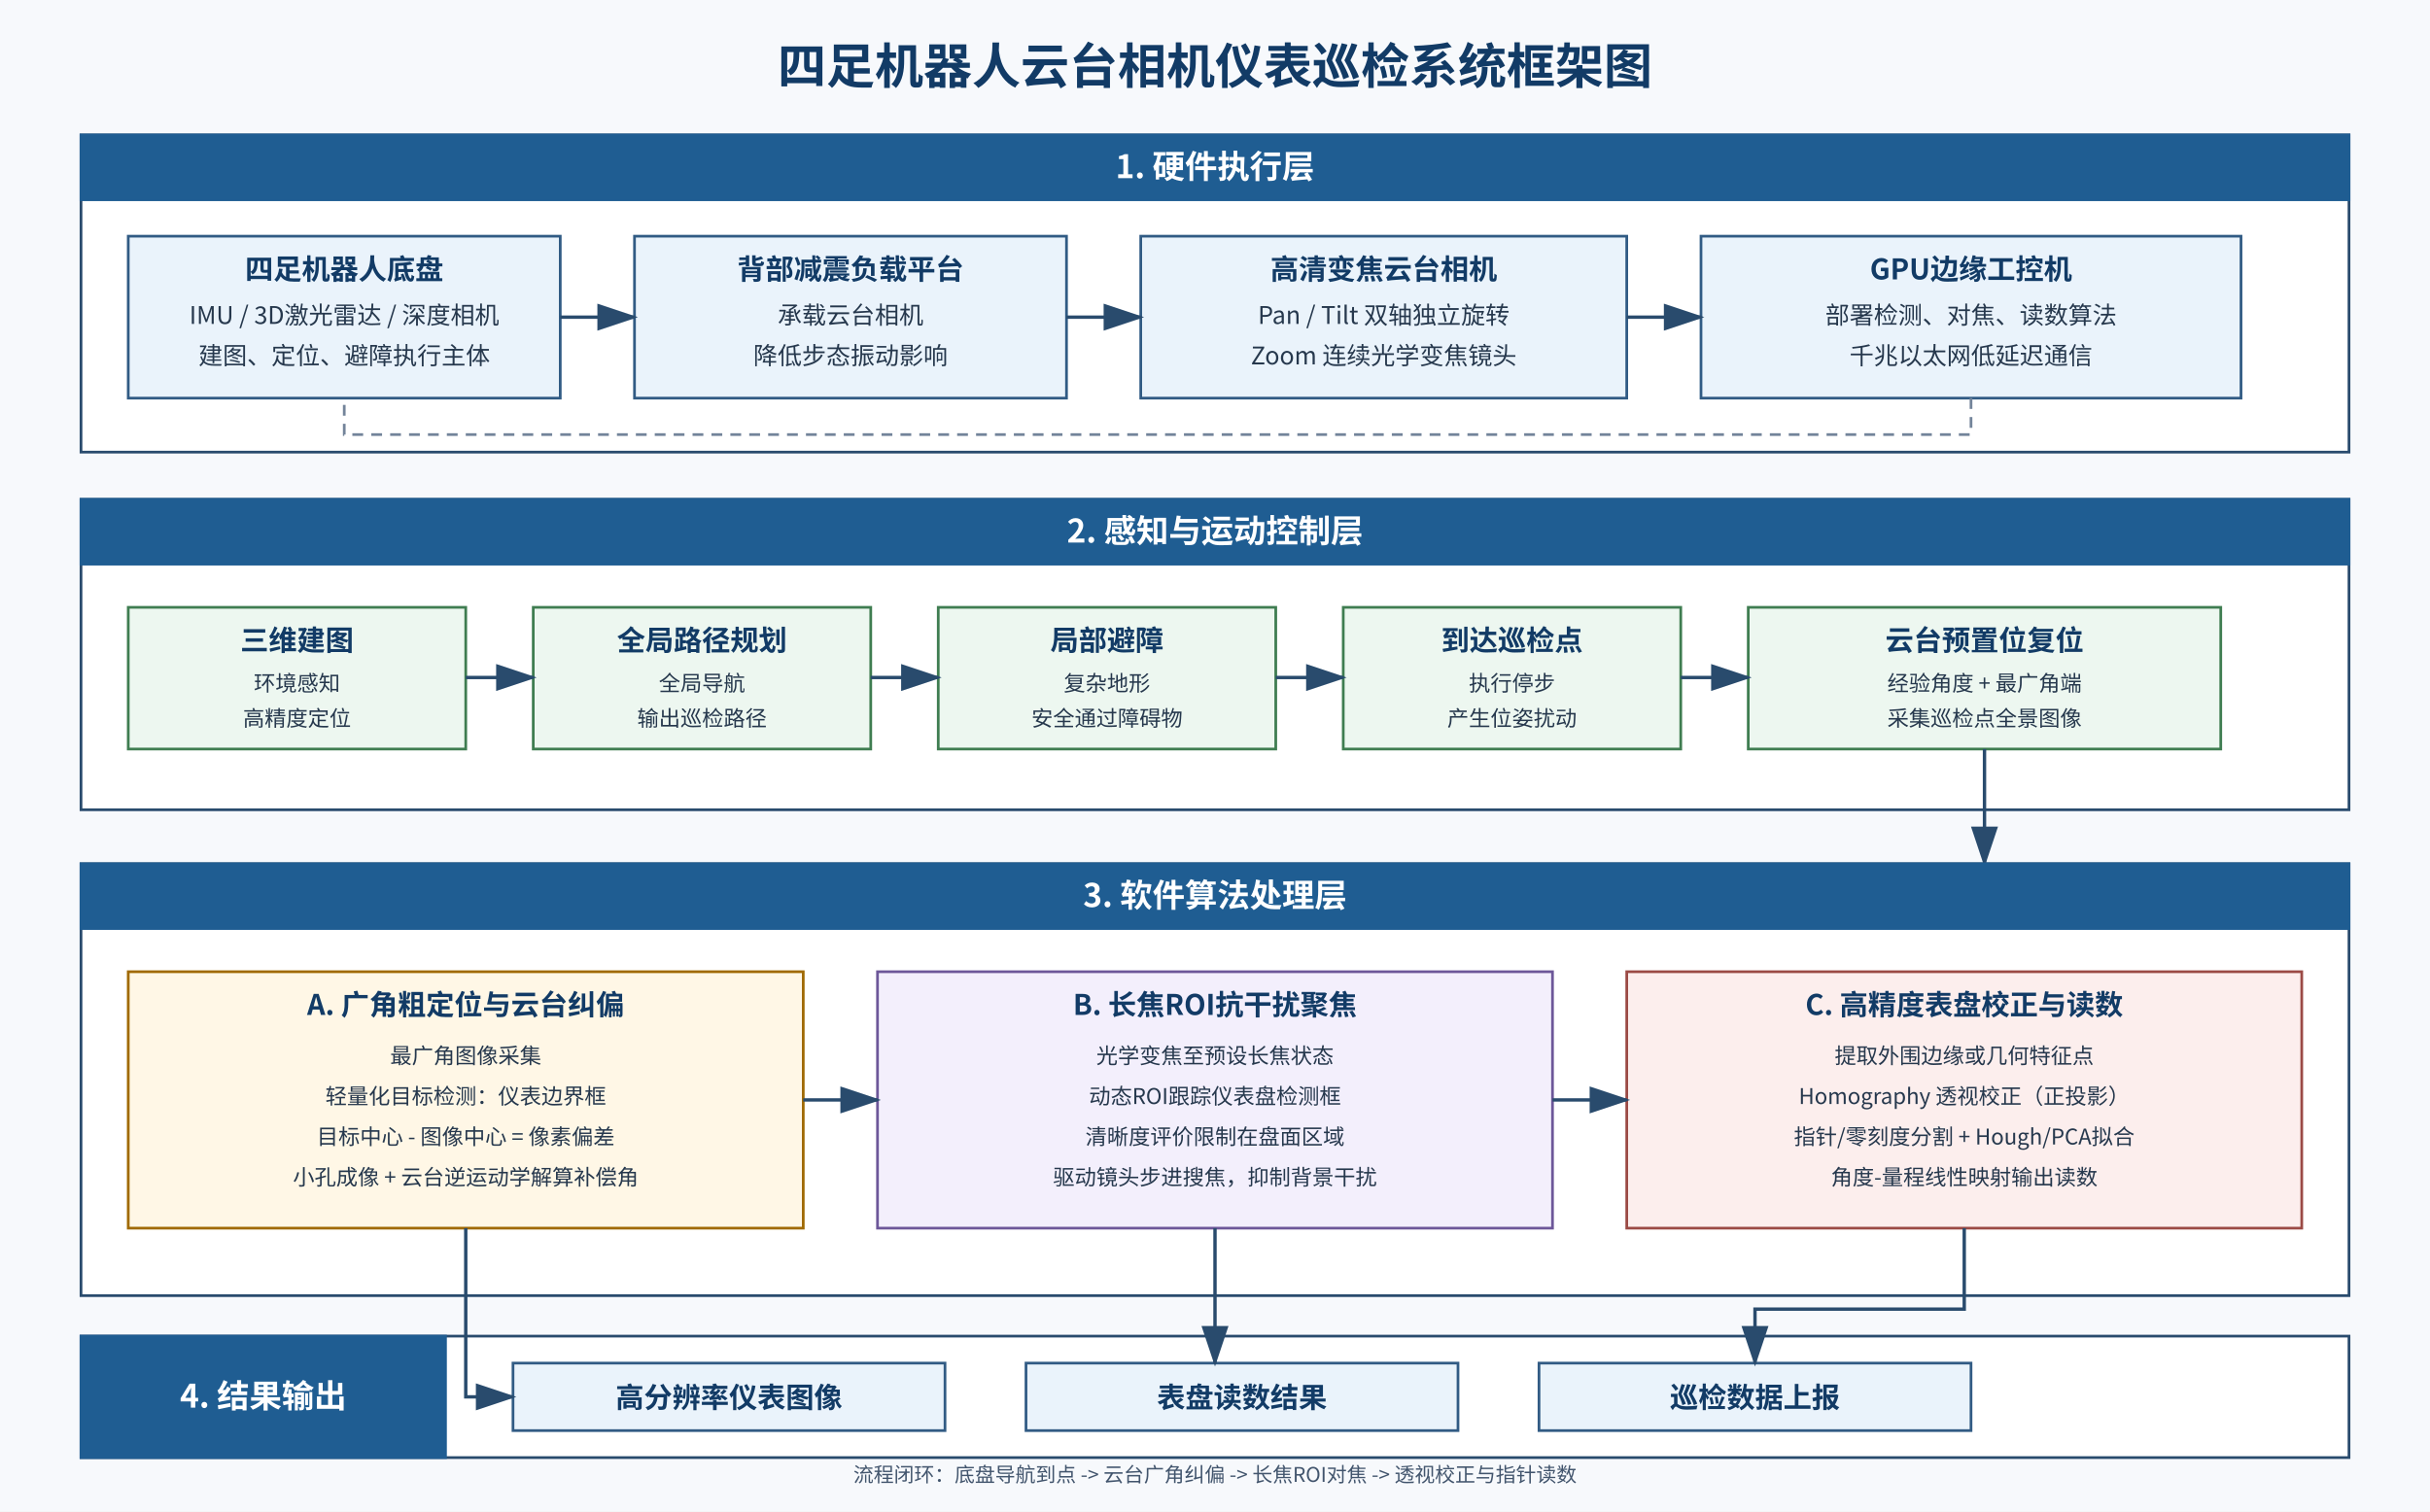
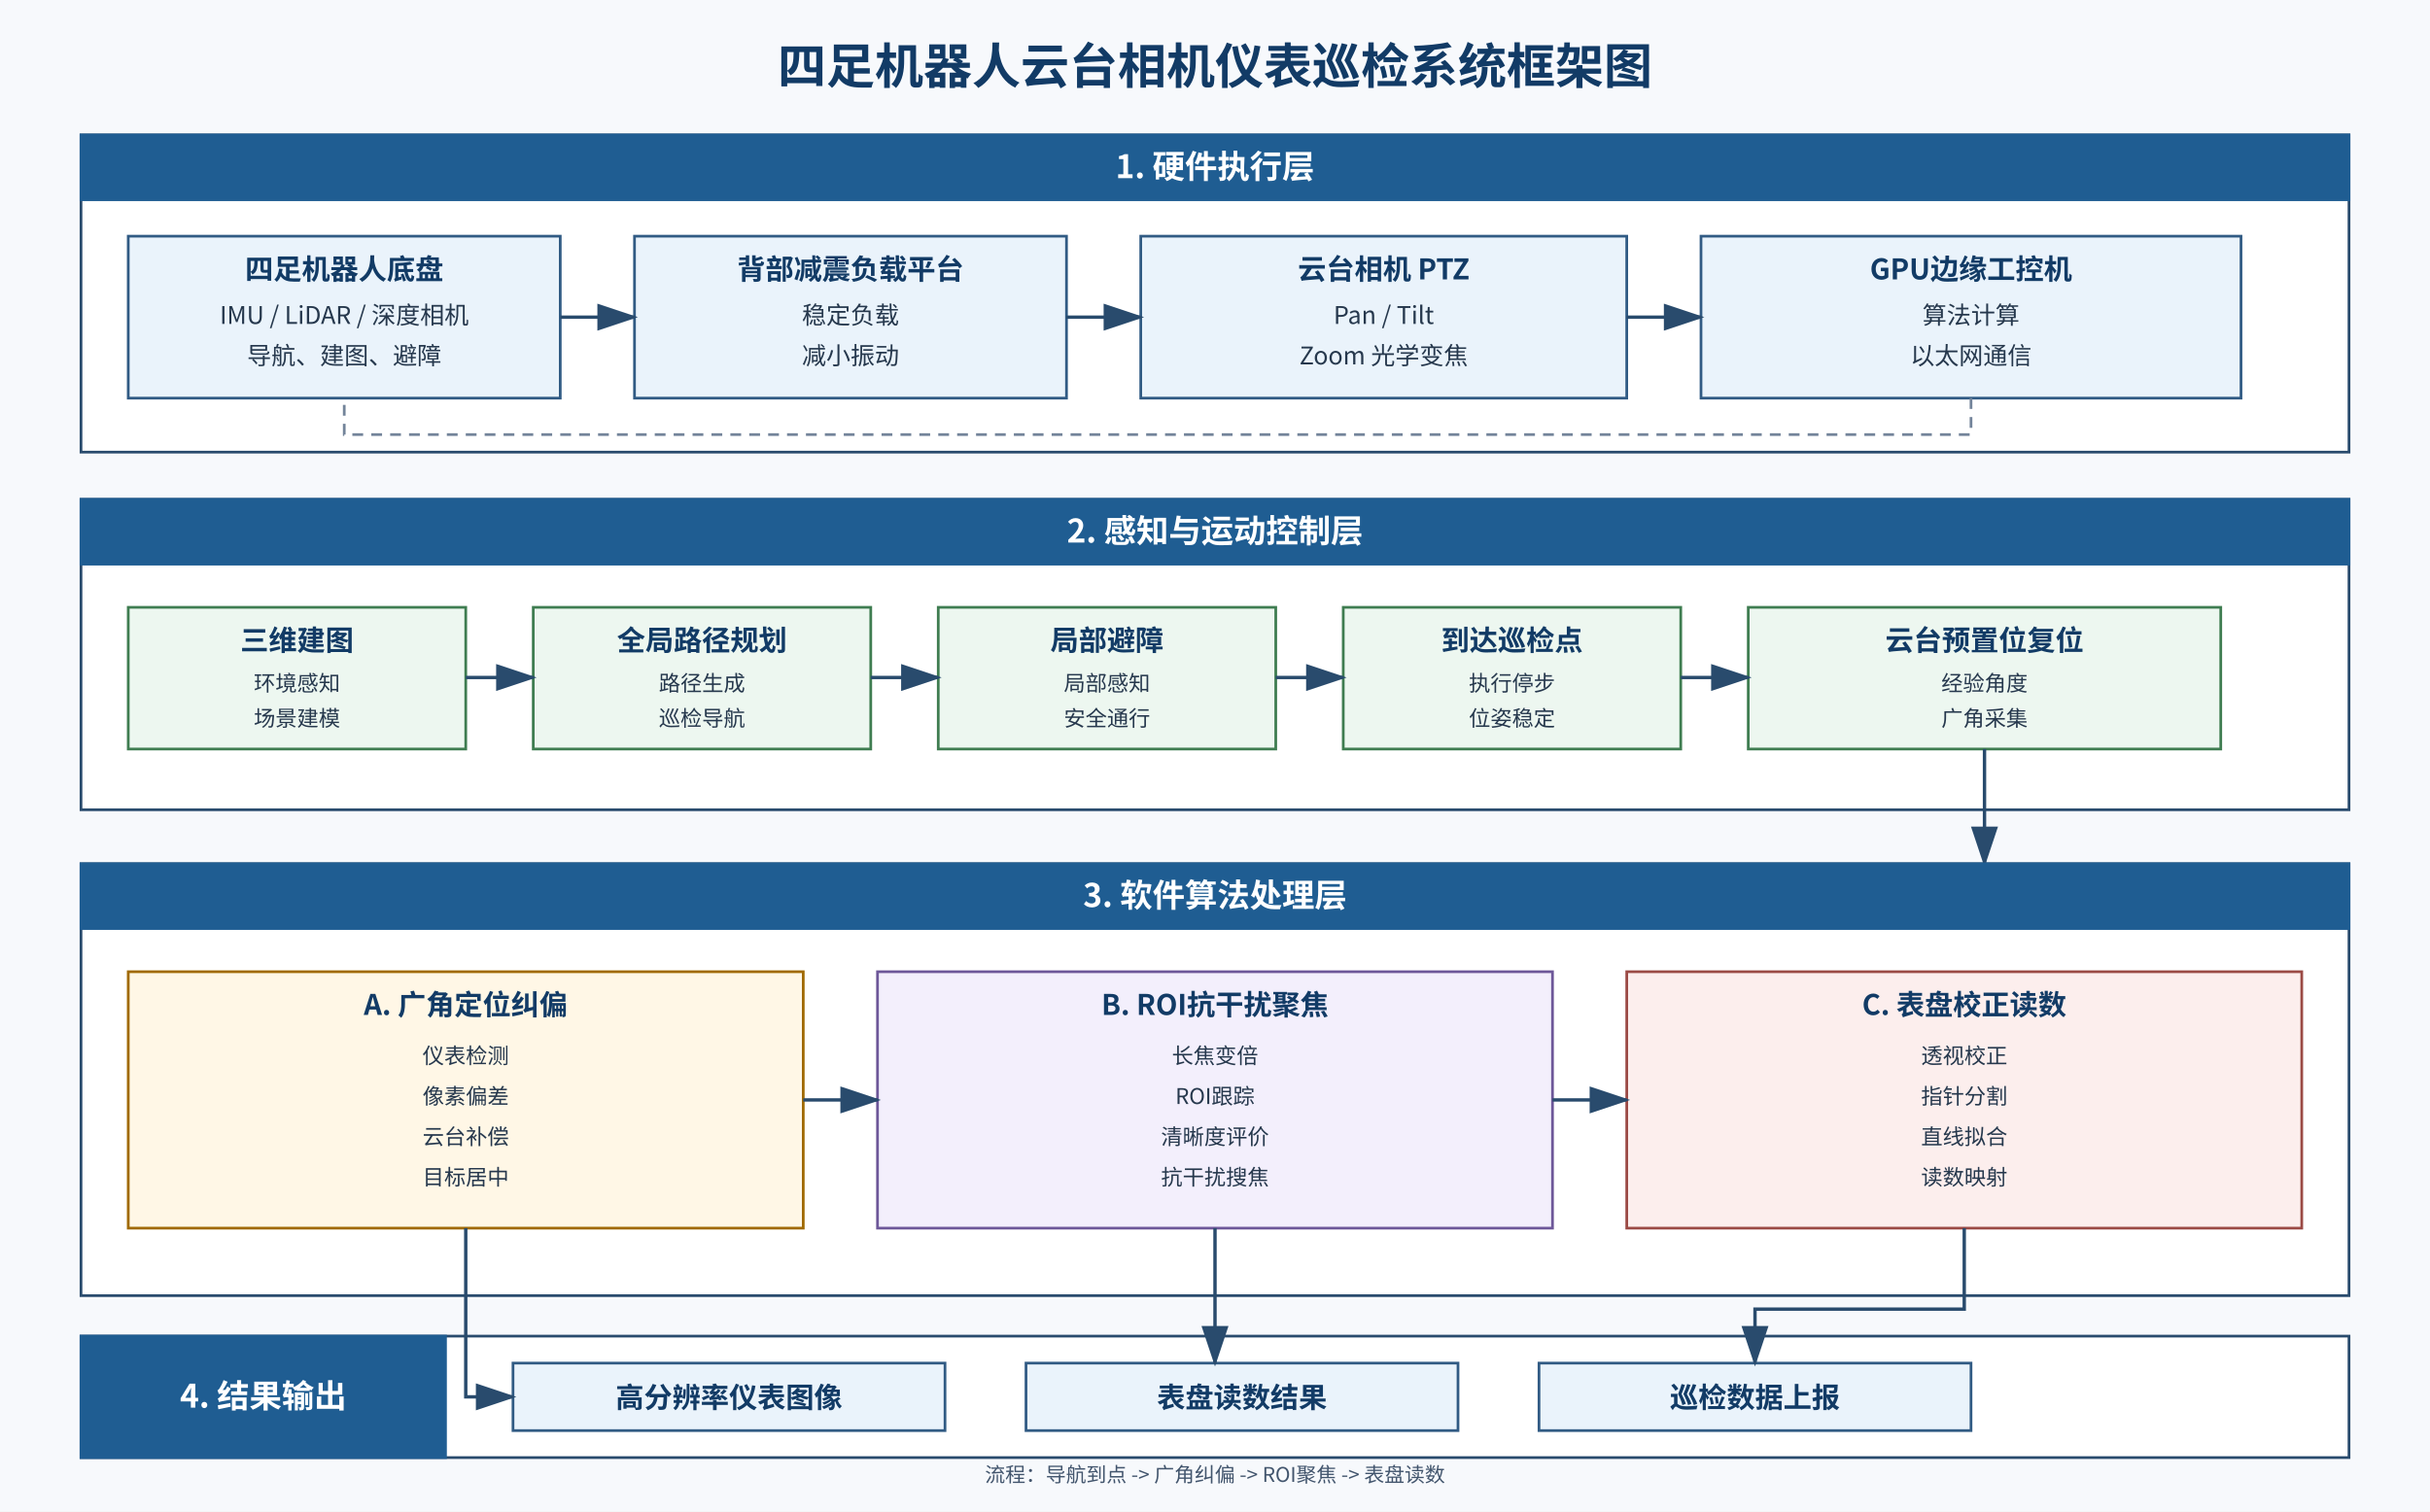
<svg xmlns="http://www.w3.org/2000/svg" width="1800" height="1120" viewBox="0 0 1800 1120">
  <defs>
    <style>
      .bg { fill: #f7f9fc; }
      .title { fill: #123b66; font: 700 36px "Noto Sans CJK SC", "Microsoft YaHei", Arial, sans-serif; }
      .layer-title { fill: #ffffff; font: 700 24px "Noto Sans CJK SC", "Microsoft YaHei", Arial, sans-serif; }
      .box-title { fill: #123b66; font: 700 21px "Noto Sans CJK SC", "Microsoft YaHei", Arial, sans-serif; }
      .box-text { fill: #26384d; font: 18px "Noto Sans CJK SC", "Microsoft YaHei", Arial, sans-serif; }
      .small-text { fill: #26384d; font: 16px "Noto Sans CJK SC", "Microsoft YaHei", Arial, sans-serif; }
      .note-text { fill: #42556d; font: 15px "Noto Sans CJK SC", "Microsoft YaHei", Arial, sans-serif; }
      .layer { fill: #ffffff; stroke: #294b6d; stroke-width: 2; }
      .layer-head { fill: #1f5d92; stroke: #1f5d92; stroke-width: 2; }
      .box-blue { fill: #eaf3fb; stroke: #315b84; stroke-width: 2; }
      .box-green { fill: #edf7f0; stroke: #3f7d51; stroke-width: 2; }
      .box-yellow { fill: #fff7e6; stroke: #a06a00; stroke-width: 2; }
      .box-purple { fill: #f3effc; stroke: #6d5799; stroke-width: 2; }
      .box-red { fill: #fceeed; stroke: #9b4a45; stroke-width: 2; }
      .layer-title, .box-title, .box-text, .small-text, .note-text { text-anchor: middle; }
      .arrow { fill: none; stroke: #294b6d; stroke-width: 2.5; marker-end: url(#arrowhead); }
      .dash { fill: none; stroke: #73849a; stroke-width: 2; stroke-dasharray: 8 6; }
    </style>
    <marker id="arrowhead" markerWidth="12" markerHeight="8" refX="11" refY="4" orient="auto">
      <path d="M0,0 L12,4 L0,8 Z" fill="#294b6d" />
    </marker>
  </defs>
  <rect class="bg" x="0" y="0" width="1800" height="1120" />
  <text class="title" x="900" y="62" text-anchor="middle">四足机器人云台相机仪表巡检系统框架图</text>
  <rect class="layer" x="60" y="100" width="1680" height="235" />
  <rect class="layer-head" x="60" y="100" width="1680" height="48" />
  <text class="layer-title" x="900" y="132">1. 硬件执行层</text>
  <rect class="box-blue" x="95" y="175" width="320" height="120" />
  <text class="box-title" x="255" y="207">四足机器人底盘</text>
-   <text class="box-text" x="255" y="240">IMU / 3D激光雷达 / 深度相机</text>
-   <text class="box-text" x="255" y="270">建图、定位、避障执行主体</text>
+   <text class="box-text" x="255" y="240">IMU / LiDAR / 深度相机</text>
+   <text class="box-text" x="255" y="270">导航、建图、避障</text>
  <rect class="box-blue" x="470" y="175" width="320" height="120" />
  <text class="box-title" x="630" y="207">背部减震负载平台</text>
-   <text class="box-text" x="630" y="240">承载云台相机</text>
-   <text class="box-text" x="630" y="270">降低步态振动影响</text>
+   <text class="box-text" x="630" y="240">稳定负载</text>
+   <text class="box-text" x="630" y="270">减小振动</text>
  <rect class="box-blue" x="845" y="175" width="360" height="120" />
-   <text class="box-title" x="1025" y="207">高清变焦云台相机</text>
-   <text class="box-text" x="1025" y="240">Pan / Tilt 双轴独立旋转</text>
-   <text class="box-text" x="1025" y="270">Zoom 连续光学变焦镜头</text>
+   <text class="box-title" x="1025" y="207">云台相机 PTZ</text>
+   <text class="box-text" x="1025" y="240">Pan / Tilt</text>
+   <text class="box-text" x="1025" y="270">Zoom 光学变焦</text>
  <rect class="box-blue" x="1260" y="175" width="400" height="120" />
  <text class="box-title" x="1460" y="207">GPU边缘工控机</text>
-   <text class="box-text" x="1460" y="240">部署检测、对焦、读数算法</text>
-   <text class="box-text" x="1460" y="270">千兆以太网低延迟通信</text>
+   <text class="box-text" x="1460" y="240">算法计算</text>
+   <text class="box-text" x="1460" y="270">以太网通信</text>
  <path class="arrow" d="M415 235 H470" />
  <path class="arrow" d="M790 235 H845" />
  <path class="arrow" d="M1205 235 H1260" />
  <path class="dash" d="M1460 295 V322 H255 V295" />
  <rect class="layer" x="60" y="370" width="1680" height="230" />
  <rect class="layer-head" x="60" y="370" width="1680" height="48" />
  <text class="layer-title" x="900" y="402">2. 感知与运动控制层</text>
  <rect class="box-green" x="95" y="450" width="250" height="105" />
  <text class="box-title" x="220" y="482">三维建图</text>
  <text class="small-text" x="220" y="512">环境感知</text>
-   <text class="small-text" x="220" y="538">高精度定位</text>
+   <text class="small-text" x="220" y="538">场景建模</text>
  <rect class="box-green" x="395" y="450" width="250" height="105" />
  <text class="box-title" x="520" y="482">全局路径规划</text>
-   <text class="small-text" x="520" y="512">全局导航</text>
-   <text class="small-text" x="520" y="538">输出巡检路径</text>
+   <text class="small-text" x="520" y="512">路径生成</text>
+   <text class="small-text" x="520" y="538">巡检导航</text>
  <rect class="box-green" x="695" y="450" width="250" height="105" />
  <text class="box-title" x="820" y="482">局部避障</text>
-   <text class="small-text" x="820" y="512">复杂地形</text>
-   <text class="small-text" x="820" y="538">安全通过障碍物</text>
+   <text class="small-text" x="820" y="512">局部感知</text>
+   <text class="small-text" x="820" y="538">安全通行</text>
  <rect class="box-green" x="995" y="450" width="250" height="105" />
  <text class="box-title" x="1120" y="482">到达巡检点</text>
  <text class="small-text" x="1120" y="512">执行停步</text>
-   <text class="small-text" x="1120" y="538">产生位姿扰动</text>
+   <text class="small-text" x="1120" y="538">位姿稳定</text>
  <rect class="box-green" x="1295" y="450" width="350" height="105" />
  <text class="box-title" x="1470" y="482">云台预置位复位</text>
-   <text class="small-text" x="1470" y="512">经验角度 + 最广角端</text>
-   <text class="small-text" x="1470" y="538">采集巡检点全景图像</text>
+   <text class="small-text" x="1470" y="512">经验角度</text>
+   <text class="small-text" x="1470" y="538">广角采集</text>
  <path class="arrow" d="M345 502 H395" />
  <path class="arrow" d="M645 502 H695" />
  <path class="arrow" d="M945 502 H995" />
  <path class="arrow" d="M1245 502 H1295" />
  <path class="arrow" d="M1470 555 V640" />
  <rect class="layer" x="60" y="640" width="1680" height="320" />
  <rect class="layer-head" x="60" y="640" width="1680" height="48" />
  <text class="layer-title" x="900" y="672">3. 软件算法处理层</text>
  <rect class="box-yellow" x="95" y="720" width="500" height="190" />
-   <text class="box-title" x="345" y="752">A. 广角粗定位与云台纠偏</text>
-   <text class="small-text" x="345" y="788">最广角图像采集</text>
-   <text class="small-text" x="345" y="818">轻量化目标检测：仪表边界框</text>
-   <text class="small-text" x="345" y="848">目标中心 - 图像中心 = 像素偏差</text>
-   <text class="small-text" x="345" y="878">小孔成像 + 云台逆运动学解算补偿角</text>
+   <text class="box-title" x="345" y="752">A. 广角定位纠偏</text>
+   <text class="small-text" x="345" y="788">仪表检测</text>
+   <text class="small-text" x="345" y="818">像素偏差</text>
+   <text class="small-text" x="345" y="848">云台补偿</text>
+   <text class="small-text" x="345" y="878">目标居中</text>
  <rect class="box-purple" x="650" y="720" width="500" height="190" />
-   <text class="box-title" x="900" y="752">B. 长焦ROI抗干扰聚焦</text>
-   <text class="small-text" x="900" y="788">光学变焦至预设长焦状态</text>
-   <text class="small-text" x="900" y="818">动态ROI跟踪仪表盘检测框</text>
-   <text class="small-text" x="900" y="848">清晰度评价限制在盘面区域</text>
-   <text class="small-text" x="900" y="878">驱动镜头步进搜焦，抑制背景干扰</text>
+   <text class="box-title" x="900" y="752">B. ROI抗干扰聚焦</text>
+   <text class="small-text" x="900" y="788">长焦变倍</text>
+   <text class="small-text" x="900" y="818">ROI跟踪</text>
+   <text class="small-text" x="900" y="848">清晰度评价</text>
+   <text class="small-text" x="900" y="878">抗干扰搜焦</text>
  <rect class="box-red" x="1205" y="720" width="500" height="190" />
-   <text class="box-title" x="1455" y="752">C. 高精度表盘校正与读数</text>
-   <text class="small-text" x="1455" y="788">提取外围边缘或几何特征点</text>
-   <text class="small-text" x="1455" y="818">Homography 透视校正（正投影）</text>
-   <text class="small-text" x="1455" y="848">指针/零刻度分割 + Hough/PCA拟合</text>
-   <text class="small-text" x="1455" y="878">角度-量程线性映射输出读数</text>
+   <text class="box-title" x="1455" y="752">C. 表盘校正读数</text>
+   <text class="small-text" x="1455" y="788">透视校正</text>
+   <text class="small-text" x="1455" y="818">指针分割</text>
+   <text class="small-text" x="1455" y="848">直线拟合</text>
+   <text class="small-text" x="1455" y="878">读数映射</text>
  <path class="arrow" d="M595 815 H650" />
  <path class="arrow" d="M1150 815 H1205" />
  <rect class="layer" x="60" y="990" width="1680" height="90" />
  <rect class="layer-head" x="60" y="990" width="270" height="90" />
  <text class="layer-title" x="195" y="1043">4. 结果输出</text>
  <rect class="box-blue" x="380" y="1010" width="320" height="50" />
  <text class="box-title" x="540" y="1043">高分辨率仪表图像</text>
  <rect class="box-blue" x="760" y="1010" width="320" height="50" />
  <text class="box-title" x="920" y="1043">表盘读数结果</text>
  <rect class="box-blue" x="1140" y="1010" width="320" height="50" />
  <text class="box-title" x="1300" y="1043">巡检数据上报</text>
  <path class="arrow" d="M345 910 V1035 H380" />
  <path class="arrow" d="M900 910 V1010" />
  <path class="arrow" d="M1455 910 V970 H1300 V1010" />
-   <text class="note-text" x="900" y="1098" text-anchor="middle">流程闭环：底盘导航到点 -&gt; 云台广角纠偏 -&gt; 长焦ROI对焦 -&gt; 透视校正与指针读数</text>
+   <text class="note-text" x="900" y="1098" text-anchor="middle">流程：导航到点 -&gt; 广角纠偏 -&gt; ROI聚焦 -&gt; 表盘读数</text>
</svg>
